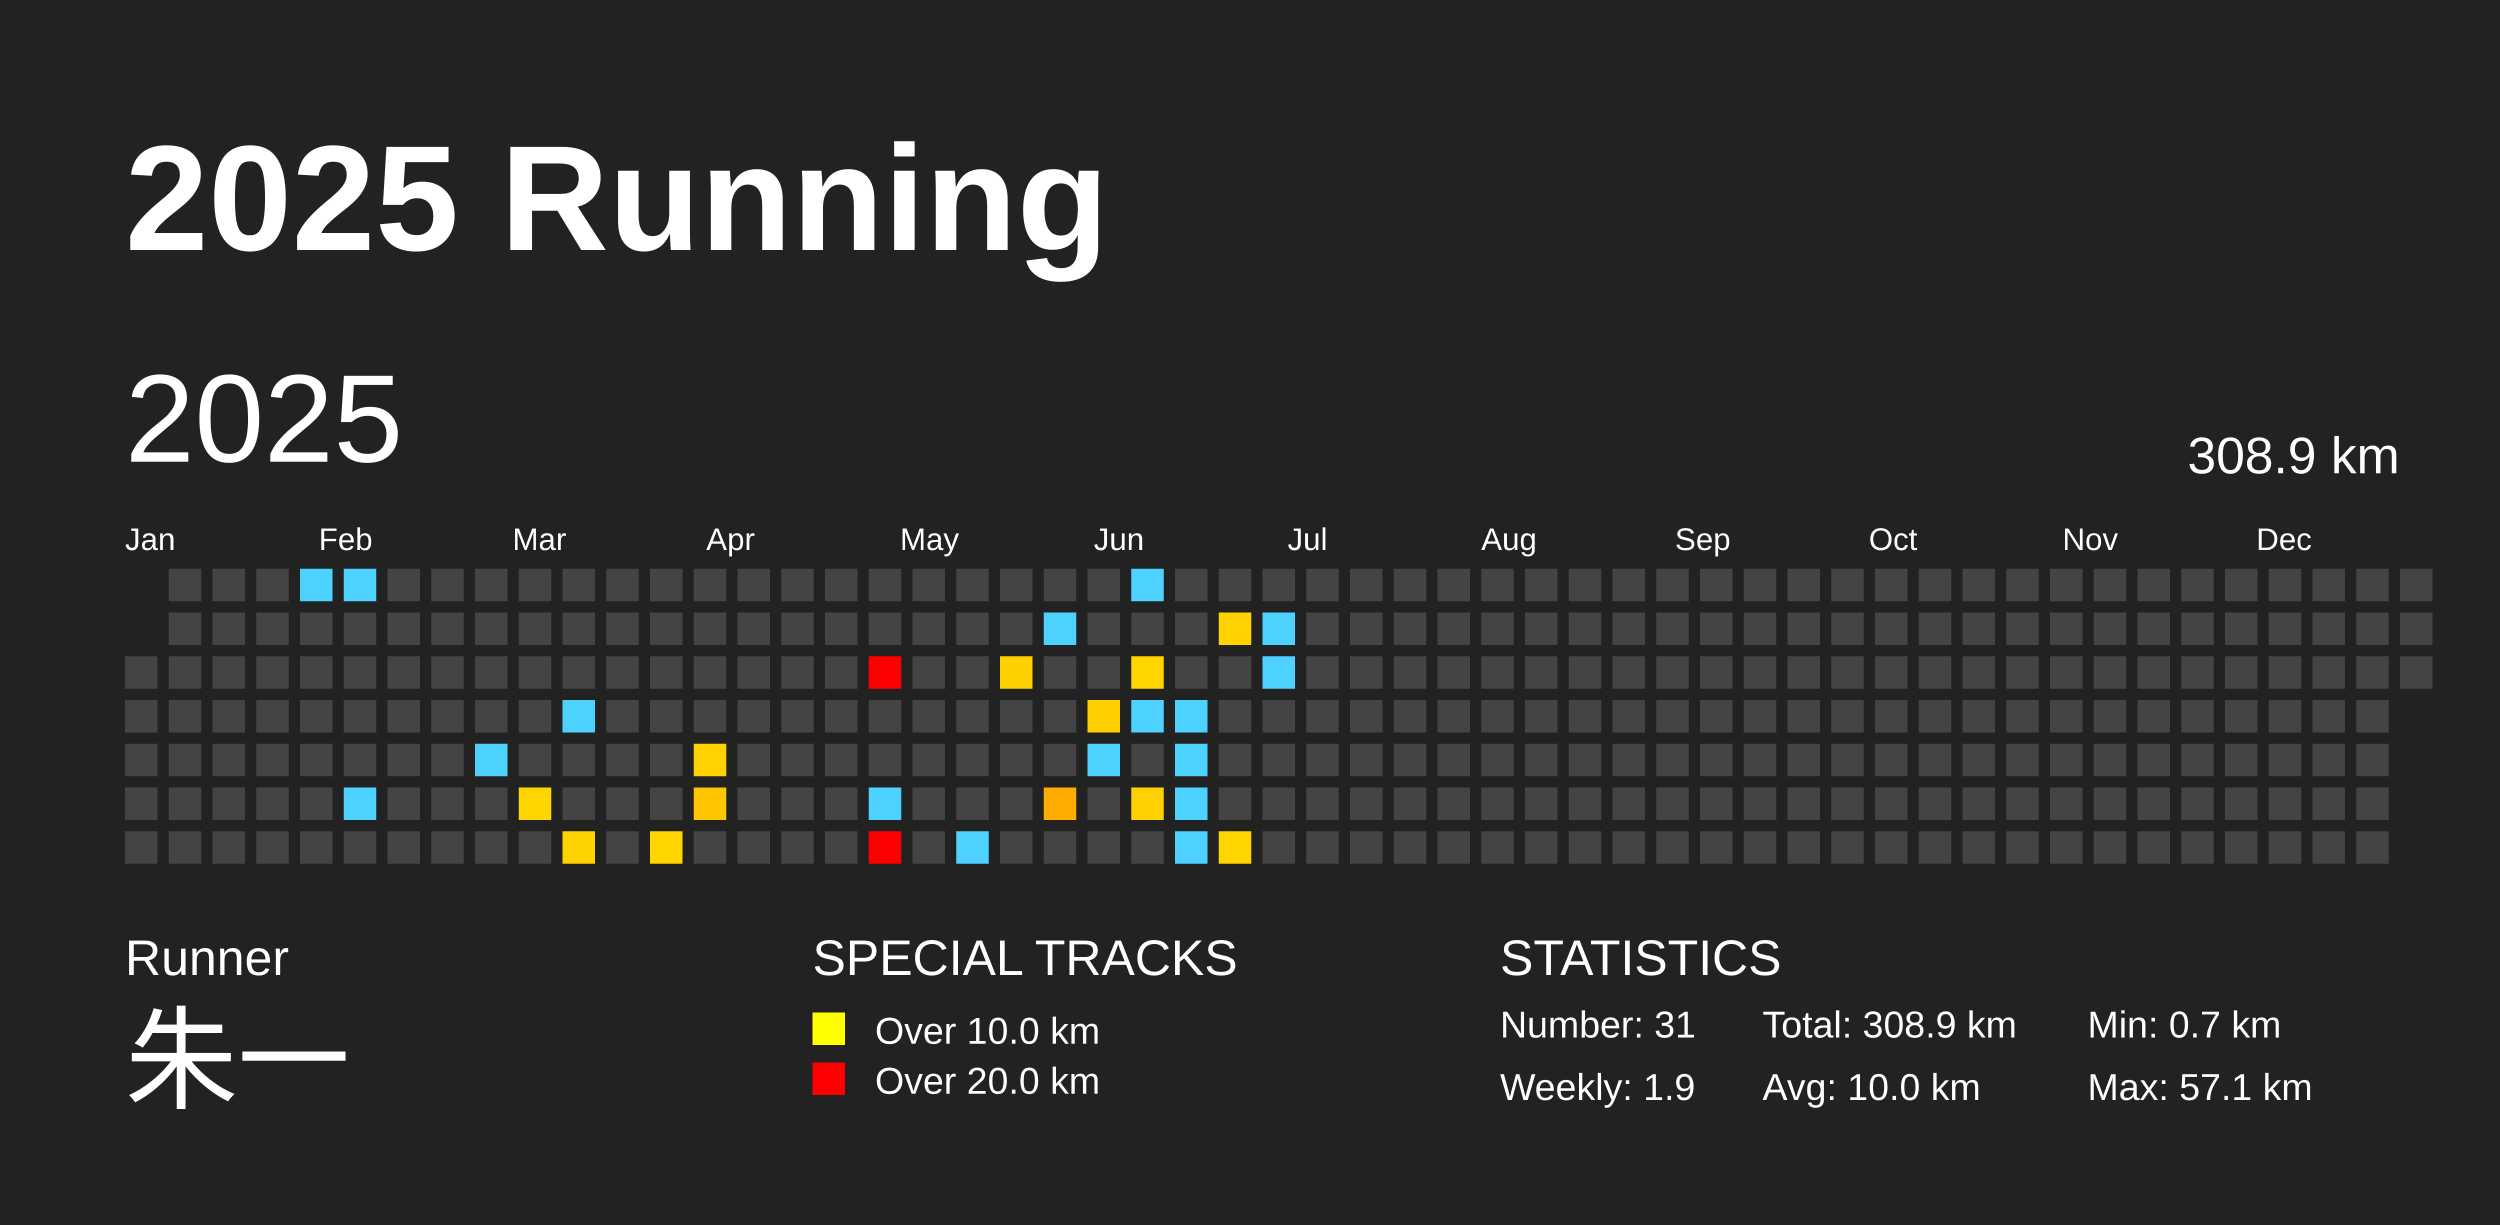
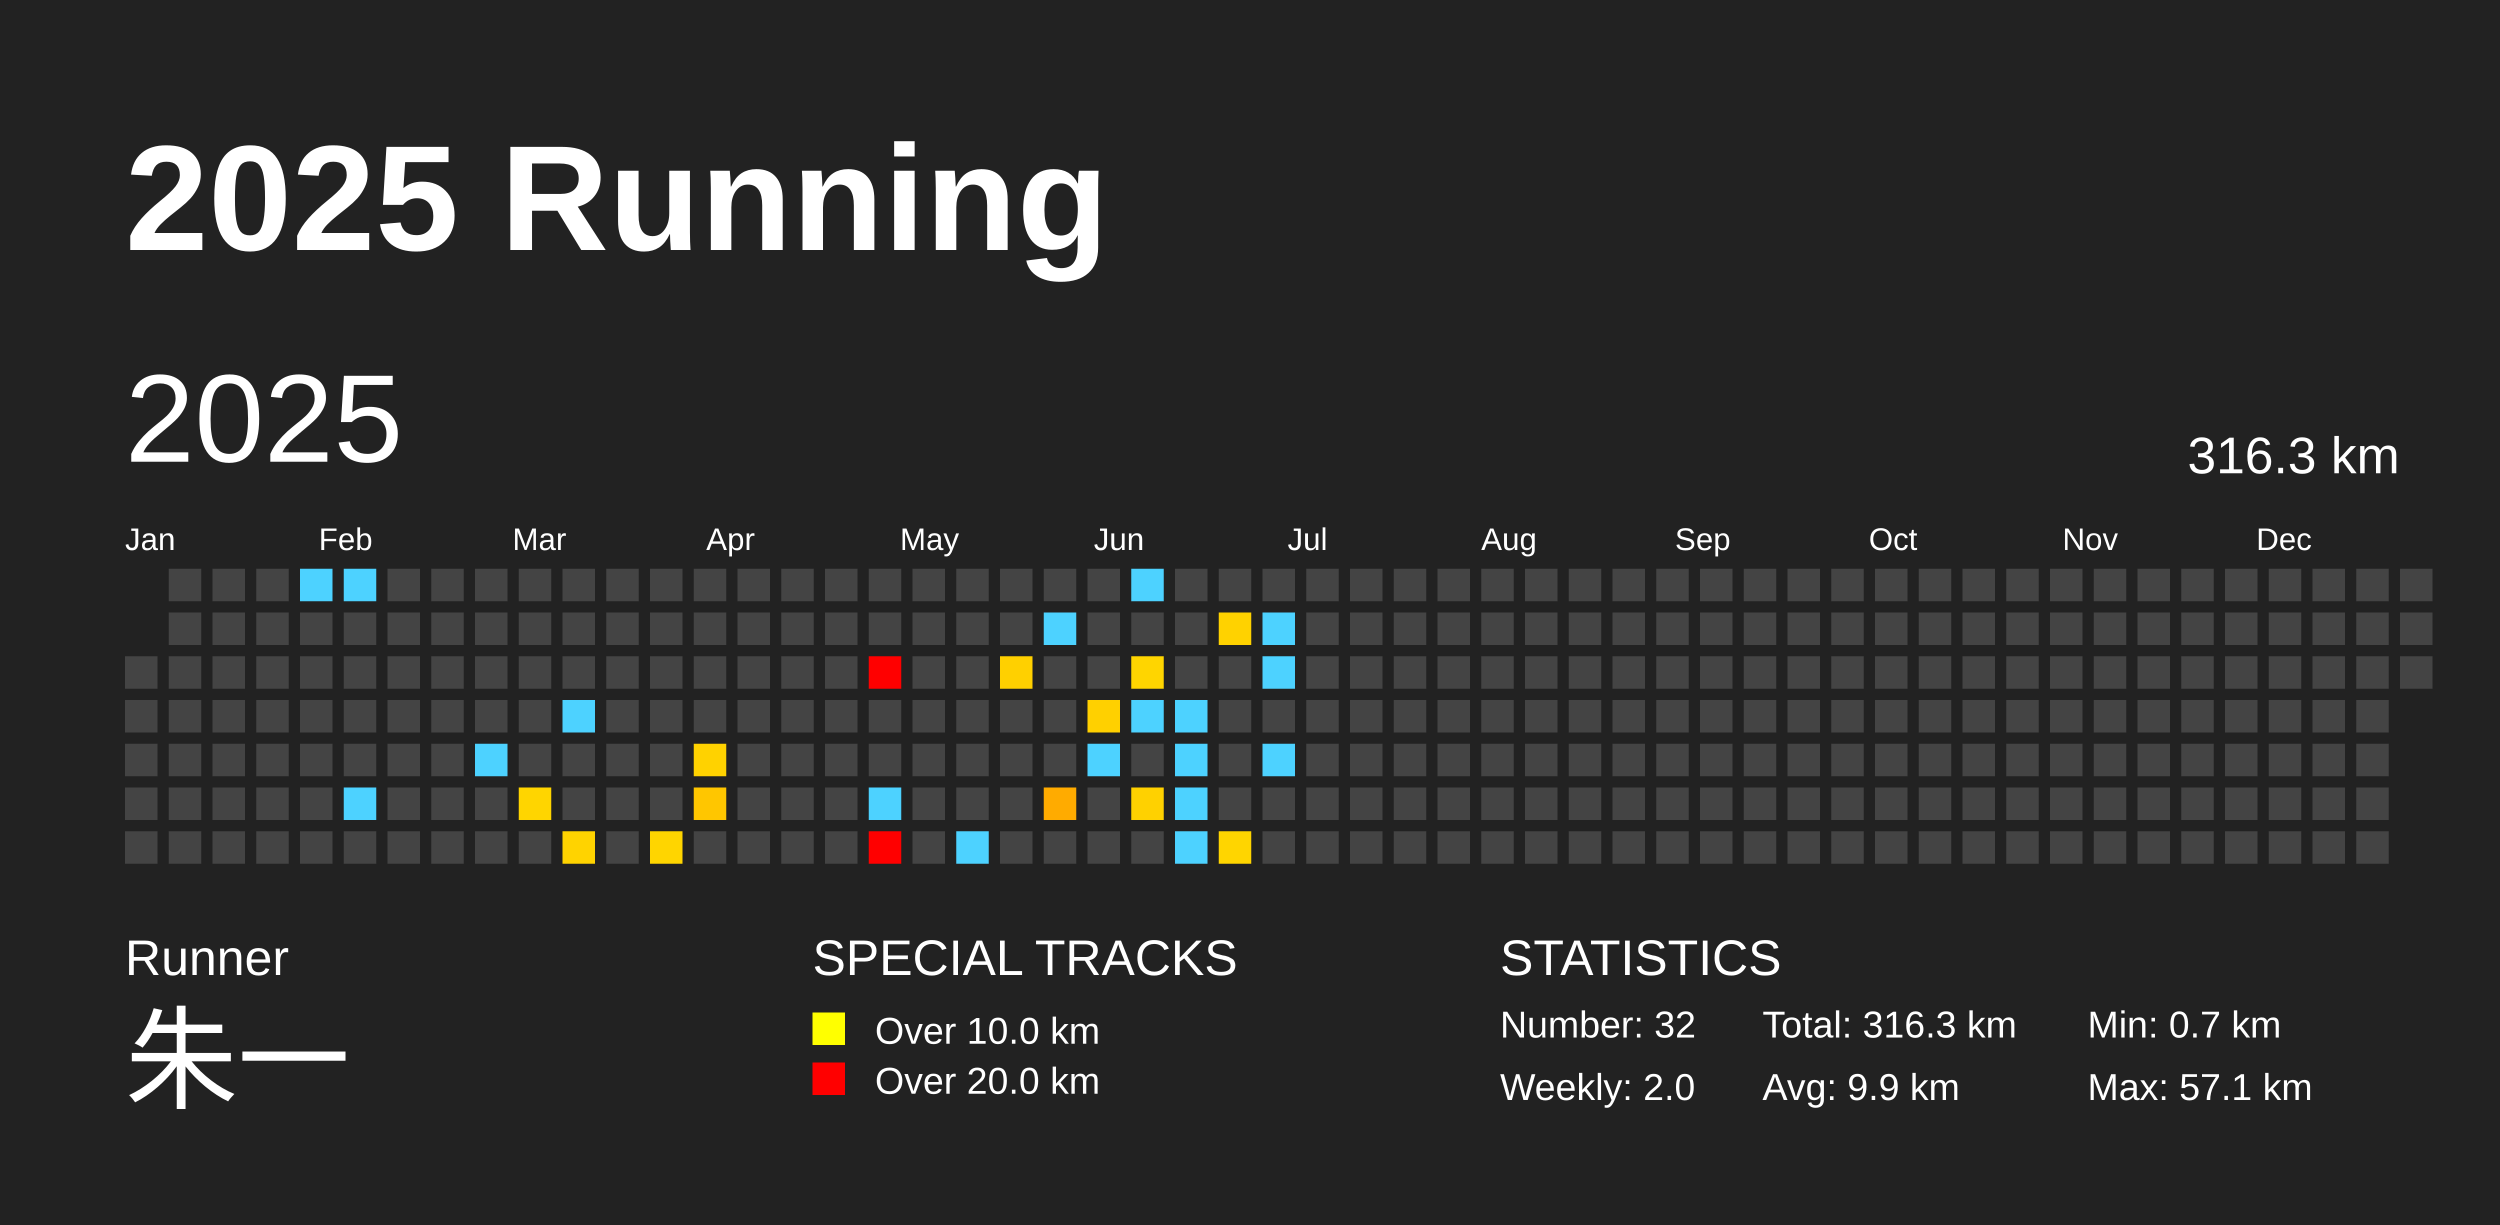
<svg xmlns="http://www.w3.org/2000/svg" baseProfile="full" height="98mm" version="1.1" viewBox="0,0,200,98" width="200mm">
  <defs />
  <rect fill="#222222" height="98" width="200" x="0" y="0" />
  <text fill="#FFFFFF" style="font-size:12px; font-family:Arial; font-weight:bold;" x="10" y="20">2025 Running</text>
  <text fill="#FFFFFF" style="font-size:4px; font-family:Arial" x="10" y="78">Runner</text>
  <text fill="#FFFFFF" style="font-size:9px; font-family:Arial" x="10" y="88">朱一</text>
  <text fill="#FFFFFF" style="font-size:4px; font-family:Arial" x="65" y="78">SPECIAL TRACKS</text>
  <rect fill="yellow" height="2.6" width="2.6" x="65" y="81" />
  <text fill="#FFFFFF" style="font-size:3px; font-family:Arial" x="70" y="83.5">Over 10.0 km</text>
  <rect fill="red" height="2.6" width="2.6" x="65" y="85" />
  <text fill="#FFFFFF" style="font-size:3px; font-family:Arial" x="70" y="87.5">Over 20.0 km</text>
  <text fill="#FFFFFF" style="font-size:4px; font-family:Arial" x="120" y="78">STATISTICS</text>
-   <text fill="#FFFFFF" style="font-size:3px; font-family:Arial" x="120" y="83">Number: 31</text>
-   <text fill="#FFFFFF" style="font-size:3px; font-family:Arial" x="120" y="88">Weekly: 1.9</text>
-   <text fill="#FFFFFF" style="font-size:3px; font-family:Arial" x="141" y="83">Total: 308.9 km</text>
-   <text fill="#FFFFFF" style="font-size:3px; font-family:Arial" x="141" y="88">Avg: 10.0 km</text>
+   <text fill="#FFFFFF" style="font-size:3px; font-family:Arial" x="120" y="83">Number: 32</text>
+   <text fill="#FFFFFF" style="font-size:3px; font-family:Arial" x="120" y="88">Weekly: 2.0</text>
+   <text fill="#FFFFFF" style="font-size:3px; font-family:Arial" x="141" y="83">Total: 316.3 km</text>
+   <text fill="#FFFFFF" style="font-size:3px; font-family:Arial" x="141" y="88">Avg: 9.9 km</text>
  <text fill="#FFFFFF" style="font-size:3px; font-family:Arial" x="167" y="83">Min: 0.7 km</text>
  <text fill="#FFFFFF" style="font-size:3px; font-family:Arial" x="167" y="88">Max: 57.1 km</text>
  <text dominant-baseline="hanging" fill="#FFFFFF" style="font-size:10.0px; font-family:Arial;" x="10" y="30">2025</text>
-   <text dominant-baseline="hanging" fill="#FFFFFF" style="font-size:4.125px; font-family:Arial;" x="175" y="35">308.9 km</text>
+   <text dominant-baseline="hanging" fill="#FFFFFF" style="font-size:4.125px; font-family:Arial;" x="175" y="35">316.3 km</text>
  <text fill="#FFFFFF" style="font-size:2.5px; font-family:Arial" x="10.0" y="44">Jan</text>
  <text fill="#FFFFFF" style="font-size:2.5px; font-family:Arial" x="25.5" y="44">Feb</text>
  <text fill="#FFFFFF" style="font-size:2.5px; font-family:Arial" x="41.0" y="44">Mar</text>
  <text fill="#FFFFFF" style="font-size:2.5px; font-family:Arial" x="56.5" y="44">Apr</text>
  <text fill="#FFFFFF" style="font-size:2.5px; font-family:Arial" x="72.0" y="44">May</text>
  <text fill="#FFFFFF" style="font-size:2.5px; font-family:Arial" x="87.5" y="44">Jun</text>
  <text fill="#FFFFFF" style="font-size:2.5px; font-family:Arial" x="103.0" y="44">Jul</text>
  <text fill="#FFFFFF" style="font-size:2.5px; font-family:Arial" x="118.5" y="44">Aug</text>
  <text fill="#FFFFFF" style="font-size:2.5px; font-family:Arial" x="134.0" y="44">Sep</text>
  <text fill="#FFFFFF" style="font-size:2.5px; font-family:Arial" x="149.5" y="44">Oct</text>
  <text fill="#FFFFFF" style="font-size:2.5px; font-family:Arial" x="165.0" y="44">Nov</text>
  <text fill="#FFFFFF" style="font-size:2.5px; font-family:Arial" x="180.5" y="44">Dec</text>
  <rect fill="#444444" height="2.6" width="2.6" x="10.0" y="52.5" />
  <rect fill="#444444" height="2.6" width="2.6" x="10.0" y="56.0" />
  <rect fill="#444444" height="2.6" width="2.6" x="10.0" y="59.5" />
  <rect fill="#444444" height="2.6" width="2.6" x="10.0" y="63.0" />
  <rect fill="#444444" height="2.6" width="2.6" x="10.0" y="66.5" />
  <rect fill="#444444" height="2.6" width="2.6" x="13.5" y="45.5" />
  <rect fill="#444444" height="2.6" width="2.6" x="13.5" y="49.0" />
  <rect fill="#444444" height="2.6" width="2.6" x="13.5" y="52.5" />
  <rect fill="#444444" height="2.6" width="2.6" x="13.5" y="56.0" />
  <rect fill="#444444" height="2.6" width="2.6" x="13.5" y="59.5" />
  <rect fill="#444444" height="2.6" width="2.6" x="13.5" y="63.0" />
  <rect fill="#444444" height="2.6" width="2.6" x="13.5" y="66.5" />
  <rect fill="#444444" height="2.6" width="2.6" x="17.0" y="45.5" />
  <rect fill="#444444" height="2.6" width="2.6" x="17.0" y="49.0" />
  <rect fill="#444444" height="2.6" width="2.6" x="17.0" y="52.5" />
  <rect fill="#444444" height="2.6" width="2.6" x="17.0" y="56.0" />
  <rect fill="#444444" height="2.6" width="2.6" x="17.0" y="59.5" />
  <rect fill="#444444" height="2.6" width="2.6" x="17.0" y="63.0" />
  <rect fill="#444444" height="2.6" width="2.6" x="17.0" y="66.5" />
  <rect fill="#444444" height="2.6" width="2.6" x="20.5" y="45.5" />
  <rect fill="#444444" height="2.6" width="2.6" x="20.5" y="49.0" />
  <rect fill="#444444" height="2.6" width="2.6" x="20.5" y="52.5" />
  <rect fill="#444444" height="2.6" width="2.6" x="20.5" y="56.0" />
  <rect fill="#444444" height="2.6" width="2.6" x="20.5" y="59.5" />
  <rect fill="#444444" height="2.6" width="2.6" x="20.5" y="63.0" />
  <rect fill="#444444" height="2.6" width="2.6" x="20.5" y="66.5" />
  <rect fill="#4dd2ff" height="2.6" width="2.6" x="24.0" y="45.5" />
  <rect fill="#444444" height="2.6" width="2.6" x="24.0" y="49.0" />
  <rect fill="#444444" height="2.6" width="2.6" x="24.0" y="52.5" />
  <rect fill="#444444" height="2.6" width="2.6" x="24.0" y="56.0" />
  <rect fill="#444444" height="2.6" width="2.6" x="24.0" y="59.5" />
  <rect fill="#444444" height="2.6" width="2.6" x="24.0" y="63.0" />
  <rect fill="#444444" height="2.6" width="2.6" x="24.0" y="66.5" />
  <rect fill="#4dd2ff" height="2.6" width="2.6" x="27.5" y="45.5" />
  <rect fill="#444444" height="2.6" width="2.6" x="27.5" y="49.0" />
  <rect fill="#444444" height="2.6" width="2.6" x="27.5" y="52.5" />
  <rect fill="#444444" height="2.6" width="2.6" x="27.5" y="56.0" />
  <rect fill="#444444" height="2.6" width="2.6" x="27.5" y="59.5" />
  <rect fill="#4dd2ff" height="2.6" width="2.6" x="27.5" y="63.0" />
  <rect fill="#444444" height="2.6" width="2.6" x="27.5" y="66.5" />
  <rect fill="#444444" height="2.6" width="2.6" x="31.0" y="45.5" />
  <rect fill="#444444" height="2.6" width="2.6" x="31.0" y="49.0" />
  <rect fill="#444444" height="2.6" width="2.6" x="31.0" y="52.5" />
  <rect fill="#444444" height="2.6" width="2.6" x="31.0" y="56.0" />
  <rect fill="#444444" height="2.6" width="2.6" x="31.0" y="59.5" />
  <rect fill="#444444" height="2.6" width="2.6" x="31.0" y="63.0" />
  <rect fill="#444444" height="2.6" width="2.6" x="31.0" y="66.5" />
  <rect fill="#444444" height="2.6" width="2.6" x="34.5" y="45.5" />
  <rect fill="#444444" height="2.6" width="2.6" x="34.5" y="49.0" />
  <rect fill="#444444" height="2.6" width="2.6" x="34.5" y="52.5" />
  <rect fill="#444444" height="2.6" width="2.6" x="34.5" y="56.0" />
  <rect fill="#444444" height="2.6" width="2.6" x="34.5" y="59.5" />
  <rect fill="#444444" height="2.6" width="2.6" x="34.5" y="63.0" />
  <rect fill="#444444" height="2.6" width="2.6" x="34.5" y="66.5" />
  <rect fill="#444444" height="2.6" width="2.6" x="38.0" y="45.5" />
  <rect fill="#444444" height="2.6" width="2.6" x="38.0" y="49.0" />
  <rect fill="#444444" height="2.6" width="2.6" x="38.0" y="52.5" />
  <rect fill="#444444" height="2.6" width="2.6" x="38.0" y="56.0" />
  <rect fill="#4dd2ff" height="2.6" width="2.6" x="38.0" y="59.5" />
  <rect fill="#444444" height="2.6" width="2.6" x="38.0" y="63.0" />
  <rect fill="#444444" height="2.6" width="2.6" x="38.0" y="66.5" />
  <rect fill="#444444" height="2.6" width="2.6" x="41.5" y="45.5" />
  <rect fill="#444444" height="2.6" width="2.6" x="41.5" y="49.0" />
  <rect fill="#444444" height="2.6" width="2.6" x="41.5" y="52.5" />
  <rect fill="#444444" height="2.6" width="2.6" x="41.5" y="56.0" />
  <rect fill="#444444" height="2.6" width="2.6" x="41.5" y="59.5" />
  <rect fill="#ffd500" height="2.6" width="2.6" x="41.5" y="63.0" />
  <rect fill="#444444" height="2.6" width="2.6" x="41.5" y="66.5" />
  <rect fill="#444444" height="2.6" width="2.6" x="45.0" y="45.5" />
  <rect fill="#444444" height="2.6" width="2.6" x="45.0" y="49.0" />
  <rect fill="#444444" height="2.6" width="2.6" x="45.0" y="52.5" />
  <rect fill="#4dd2ff" height="2.6" width="2.6" x="45.0" y="56.0" />
  <rect fill="#444444" height="2.6" width="2.6" x="45.0" y="59.5" />
  <rect fill="#444444" height="2.6" width="2.6" x="45.0" y="63.0" />
  <rect fill="#ffd300" height="2.6" width="2.6" x="45.0" y="66.5" />
  <rect fill="#444444" height="2.6" width="2.6" x="48.5" y="45.5" />
  <rect fill="#444444" height="2.6" width="2.6" x="48.5" y="49.0" />
  <rect fill="#444444" height="2.6" width="2.6" x="48.5" y="52.5" />
  <rect fill="#444444" height="2.6" width="2.6" x="48.5" y="56.0" />
  <rect fill="#444444" height="2.6" width="2.6" x="48.5" y="59.5" />
  <rect fill="#444444" height="2.6" width="2.6" x="48.5" y="63.0" />
  <rect fill="#444444" height="2.6" width="2.6" x="48.5" y="66.5" />
  <rect fill="#444444" height="2.6" width="2.6" x="52.0" y="45.5" />
  <rect fill="#444444" height="2.6" width="2.6" x="52.0" y="49.0" />
  <rect fill="#444444" height="2.6" width="2.6" x="52.0" y="52.5" />
  <rect fill="#444444" height="2.6" width="2.6" x="52.0" y="56.0" />
  <rect fill="#444444" height="2.6" width="2.6" x="52.0" y="59.5" />
  <rect fill="#444444" height="2.6" width="2.6" x="52.0" y="63.0" />
  <rect fill="#ffd500" height="2.6" width="2.6" x="52.0" y="66.5" />
  <rect fill="#444444" height="2.6" width="2.6" x="55.5" y="45.5" />
  <rect fill="#444444" height="2.6" width="2.6" x="55.5" y="49.0" />
  <rect fill="#444444" height="2.6" width="2.6" x="55.5" y="52.5" />
  <rect fill="#444444" height="2.6" width="2.6" x="55.5" y="56.0" />
  <rect fill="#ffd200" height="2.6" width="2.6" x="55.5" y="59.5" />
  <rect fill="#ffc600" height="2.6" width="2.6" x="55.5" y="63.0" />
  <rect fill="#444444" height="2.6" width="2.6" x="55.5" y="66.5" />
  <rect fill="#444444" height="2.6" width="2.6" x="59.0" y="45.5" />
  <rect fill="#444444" height="2.6" width="2.6" x="59.0" y="49.0" />
  <rect fill="#444444" height="2.6" width="2.6" x="59.0" y="52.5" />
  <rect fill="#444444" height="2.6" width="2.6" x="59.0" y="56.0" />
  <rect fill="#444444" height="2.6" width="2.6" x="59.0" y="59.5" />
  <rect fill="#444444" height="2.6" width="2.6" x="59.0" y="63.0" />
  <rect fill="#444444" height="2.6" width="2.6" x="59.0" y="66.5" />
  <rect fill="#444444" height="2.6" width="2.6" x="62.5" y="45.5" />
  <rect fill="#444444" height="2.6" width="2.6" x="62.5" y="49.0" />
  <rect fill="#444444" height="2.6" width="2.6" x="62.5" y="52.5" />
  <rect fill="#444444" height="2.6" width="2.6" x="62.5" y="56.0" />
  <rect fill="#444444" height="2.6" width="2.6" x="62.5" y="59.5" />
  <rect fill="#444444" height="2.6" width="2.6" x="62.5" y="63.0" />
  <rect fill="#444444" height="2.6" width="2.6" x="62.5" y="66.5" />
  <rect fill="#444444" height="2.6" width="2.6" x="66.0" y="45.5" />
  <rect fill="#444444" height="2.6" width="2.6" x="66.0" y="49.0" />
  <rect fill="#444444" height="2.6" width="2.6" x="66.0" y="52.5" />
  <rect fill="#444444" height="2.6" width="2.6" x="66.0" y="56.0" />
  <rect fill="#444444" height="2.6" width="2.6" x="66.0" y="59.5" />
  <rect fill="#444444" height="2.6" width="2.6" x="66.0" y="63.0" />
  <rect fill="#444444" height="2.6" width="2.6" x="66.0" y="66.5" />
  <rect fill="#444444" height="2.6" width="2.6" x="69.5" y="45.5" />
  <rect fill="#444444" height="2.6" width="2.6" x="69.5" y="49.0" />
  <rect fill="red" height="2.6" width="2.6" x="69.5" y="52.5" />
  <rect fill="#444444" height="2.6" width="2.6" x="69.5" y="56.0" />
  <rect fill="#444444" height="2.6" width="2.6" x="69.5" y="59.5" />
  <rect fill="#4dd2ff" height="2.6" width="2.6" x="69.5" y="63.0" />
  <rect fill="red" height="2.6" width="2.6" x="69.5" y="66.5" />
  <rect fill="#444444" height="2.6" width="2.6" x="73.0" y="45.5" />
  <rect fill="#444444" height="2.6" width="2.6" x="73.0" y="49.0" />
  <rect fill="#444444" height="2.6" width="2.6" x="73.0" y="52.5" />
  <rect fill="#444444" height="2.6" width="2.6" x="73.0" y="56.0" />
  <rect fill="#444444" height="2.6" width="2.6" x="73.0" y="59.5" />
  <rect fill="#444444" height="2.6" width="2.6" x="73.0" y="63.0" />
  <rect fill="#444444" height="2.6" width="2.6" x="73.0" y="66.5" />
  <rect fill="#444444" height="2.6" width="2.6" x="76.5" y="45.5" />
  <rect fill="#444444" height="2.6" width="2.6" x="76.5" y="49.0" />
  <rect fill="#444444" height="2.6" width="2.6" x="76.5" y="52.5" />
  <rect fill="#444444" height="2.6" width="2.6" x="76.5" y="56.0" />
  <rect fill="#444444" height="2.6" width="2.6" x="76.5" y="59.5" />
  <rect fill="#444444" height="2.6" width="2.6" x="76.5" y="63.0" />
  <rect fill="#4dd2ff" height="2.6" width="2.6" x="76.5" y="66.5" />
  <rect fill="#444444" height="2.6" width="2.6" x="80.0" y="45.5" />
  <rect fill="#444444" height="2.6" width="2.6" x="80.0" y="49.0" />
  <rect fill="#ffd000" height="2.6" width="2.6" x="80.0" y="52.5" />
  <rect fill="#444444" height="2.6" width="2.6" x="80.0" y="56.0" />
  <rect fill="#444444" height="2.6" width="2.6" x="80.0" y="59.5" />
  <rect fill="#444444" height="2.6" width="2.6" x="80.0" y="63.0" />
  <rect fill="#444444" height="2.6" width="2.6" x="80.0" y="66.5" />
  <rect fill="#444444" height="2.6" width="2.6" x="83.5" y="45.5" />
  <rect fill="#4dd2ff" height="2.6" width="2.6" x="83.5" y="49.0" />
  <rect fill="#444444" height="2.6" width="2.6" x="83.5" y="52.5" />
  <rect fill="#444444" height="2.6" width="2.6" x="83.5" y="56.0" />
  <rect fill="#444444" height="2.6" width="2.6" x="83.5" y="59.5" />
  <rect fill="#ffab00" height="2.6" width="2.6" x="83.5" y="63.0" />
  <rect fill="#444444" height="2.6" width="2.6" x="83.5" y="66.5" />
  <rect fill="#444444" height="2.6" width="2.6" x="87.0" y="45.5" />
  <rect fill="#444444" height="2.6" width="2.6" x="87.0" y="49.0" />
  <rect fill="#444444" height="2.6" width="2.6" x="87.0" y="52.5" />
  <rect fill="#ffd000" height="2.6" width="2.6" x="87.0" y="56.0" />
  <rect fill="#4dd2ff" height="2.6" width="2.6" x="87.0" y="59.5" />
  <rect fill="#444444" height="2.6" width="2.6" x="87.0" y="63.0" />
  <rect fill="#444444" height="2.6" width="2.6" x="87.0" y="66.5" />
  <rect fill="#4dd2ff" height="2.6" width="2.6" x="90.5" y="45.5" />
  <rect fill="#444444" height="2.6" width="2.6" x="90.5" y="49.0" />
  <rect fill="#ffd500" height="2.6" width="2.6" x="90.5" y="52.5" />
  <rect fill="#4dd2ff" height="2.6" width="2.6" x="90.5" y="56.0" />
  <rect fill="#444444" height="2.6" width="2.6" x="90.5" y="59.5" />
  <rect fill="#ffd100" height="2.6" width="2.6" x="90.5" y="63.0" />
  <rect fill="#444444" height="2.6" width="2.6" x="90.5" y="66.5" />
  <rect fill="#444444" height="2.6" width="2.6" x="94.0" y="45.5" />
  <rect fill="#444444" height="2.6" width="2.6" x="94.0" y="49.0" />
  <rect fill="#444444" height="2.6" width="2.6" x="94.0" y="52.5" />
  <rect fill="#4dd2ff" height="2.6" width="2.6" x="94.0" y="56.0" />
  <rect fill="#4dd2ff" height="2.6" width="2.6" x="94.0" y="59.5" />
  <rect fill="#4dd2ff" height="2.6" width="2.6" x="94.0" y="63.0" />
  <rect fill="#4dd2ff" height="2.6" width="2.6" x="94.0" y="66.5" />
  <rect fill="#444444" height="2.6" width="2.6" x="97.5" y="45.5" />
  <rect fill="#ffd200" height="2.6" width="2.6" x="97.5" y="49.0" />
  <rect fill="#444444" height="2.6" width="2.6" x="97.5" y="52.5" />
  <rect fill="#444444" height="2.6" width="2.6" x="97.5" y="56.0" />
  <rect fill="#444444" height="2.6" width="2.6" x="97.5" y="59.5" />
  <rect fill="#444444" height="2.6" width="2.6" x="97.5" y="63.0" />
  <rect fill="#ffd500" height="2.6" width="2.6" x="97.5" y="66.5" />
  <rect fill="#444444" height="2.6" width="2.6" x="101.0" y="45.5" />
  <rect fill="#4dd2ff" height="2.6" width="2.6" x="101.0" y="49.0" />
  <rect fill="#4dd2ff" height="2.6" width="2.6" x="101.0" y="52.5" />
  <rect fill="#444444" height="2.6" width="2.6" x="101.0" y="56.0" />
-   <rect fill="#444444" height="2.6" width="2.6" x="101.0" y="59.5" />
+   <rect fill="#4dd2ff" height="2.6" width="2.6" x="101.0" y="59.5" />
  <rect fill="#444444" height="2.6" width="2.6" x="101.0" y="63.0" />
  <rect fill="#444444" height="2.6" width="2.6" x="101.0" y="66.5" />
  <rect fill="#444444" height="2.6" width="2.6" x="104.5" y="45.5" />
  <rect fill="#444444" height="2.6" width="2.6" x="104.5" y="49.0" />
  <rect fill="#444444" height="2.6" width="2.6" x="104.5" y="52.5" />
  <rect fill="#444444" height="2.6" width="2.6" x="104.5" y="56.0" />
  <rect fill="#444444" height="2.6" width="2.6" x="104.5" y="59.5" />
  <rect fill="#444444" height="2.6" width="2.6" x="104.5" y="63.0" />
  <rect fill="#444444" height="2.6" width="2.6" x="104.5" y="66.5" />
  <rect fill="#444444" height="2.6" width="2.6" x="108.0" y="45.5" />
  <rect fill="#444444" height="2.6" width="2.6" x="108.0" y="49.0" />
  <rect fill="#444444" height="2.6" width="2.6" x="108.0" y="52.5" />
  <rect fill="#444444" height="2.6" width="2.6" x="108.0" y="56.0" />
  <rect fill="#444444" height="2.6" width="2.6" x="108.0" y="59.5" />
  <rect fill="#444444" height="2.6" width="2.6" x="108.0" y="63.0" />
  <rect fill="#444444" height="2.6" width="2.6" x="108.0" y="66.5" />
  <rect fill="#444444" height="2.6" width="2.6" x="111.5" y="45.5" />
  <rect fill="#444444" height="2.6" width="2.6" x="111.5" y="49.0" />
  <rect fill="#444444" height="2.6" width="2.6" x="111.5" y="52.5" />
  <rect fill="#444444" height="2.6" width="2.6" x="111.5" y="56.0" />
  <rect fill="#444444" height="2.6" width="2.6" x="111.5" y="59.5" />
  <rect fill="#444444" height="2.6" width="2.6" x="111.5" y="63.0" />
  <rect fill="#444444" height="2.6" width="2.6" x="111.5" y="66.5" />
  <rect fill="#444444" height="2.6" width="2.6" x="115.0" y="45.5" />
  <rect fill="#444444" height="2.6" width="2.6" x="115.0" y="49.0" />
  <rect fill="#444444" height="2.6" width="2.6" x="115.0" y="52.5" />
  <rect fill="#444444" height="2.6" width="2.6" x="115.0" y="56.0" />
  <rect fill="#444444" height="2.6" width="2.6" x="115.0" y="59.5" />
  <rect fill="#444444" height="2.6" width="2.6" x="115.0" y="63.0" />
  <rect fill="#444444" height="2.6" width="2.6" x="115.0" y="66.5" />
  <rect fill="#444444" height="2.6" width="2.6" x="118.5" y="45.5" />
  <rect fill="#444444" height="2.6" width="2.6" x="118.5" y="49.0" />
  <rect fill="#444444" height="2.6" width="2.6" x="118.5" y="52.5" />
  <rect fill="#444444" height="2.6" width="2.6" x="118.5" y="56.0" />
  <rect fill="#444444" height="2.6" width="2.6" x="118.5" y="59.5" />
  <rect fill="#444444" height="2.6" width="2.6" x="118.5" y="63.0" />
  <rect fill="#444444" height="2.6" width="2.6" x="118.5" y="66.5" />
  <rect fill="#444444" height="2.6" width="2.6" x="122.0" y="45.5" />
  <rect fill="#444444" height="2.6" width="2.6" x="122.0" y="49.0" />
  <rect fill="#444444" height="2.6" width="2.6" x="122.0" y="52.5" />
  <rect fill="#444444" height="2.6" width="2.6" x="122.0" y="56.0" />
  <rect fill="#444444" height="2.6" width="2.6" x="122.0" y="59.5" />
  <rect fill="#444444" height="2.6" width="2.6" x="122.0" y="63.0" />
  <rect fill="#444444" height="2.6" width="2.6" x="122.0" y="66.5" />
  <rect fill="#444444" height="2.6" width="2.6" x="125.5" y="45.5" />
  <rect fill="#444444" height="2.6" width="2.6" x="125.5" y="49.0" />
  <rect fill="#444444" height="2.6" width="2.6" x="125.5" y="52.5" />
  <rect fill="#444444" height="2.6" width="2.6" x="125.5" y="56.0" />
  <rect fill="#444444" height="2.6" width="2.6" x="125.5" y="59.5" />
  <rect fill="#444444" height="2.6" width="2.6" x="125.5" y="63.0" />
  <rect fill="#444444" height="2.6" width="2.6" x="125.5" y="66.5" />
  <rect fill="#444444" height="2.6" width="2.6" x="129.0" y="45.5" />
  <rect fill="#444444" height="2.6" width="2.6" x="129.0" y="49.0" />
  <rect fill="#444444" height="2.6" width="2.6" x="129.0" y="52.5" />
  <rect fill="#444444" height="2.6" width="2.6" x="129.0" y="56.0" />
  <rect fill="#444444" height="2.6" width="2.6" x="129.0" y="59.5" />
  <rect fill="#444444" height="2.6" width="2.6" x="129.0" y="63.0" />
  <rect fill="#444444" height="2.6" width="2.6" x="129.0" y="66.5" />
  <rect fill="#444444" height="2.6" width="2.6" x="132.5" y="45.5" />
  <rect fill="#444444" height="2.6" width="2.6" x="132.5" y="49.0" />
  <rect fill="#444444" height="2.6" width="2.6" x="132.5" y="52.5" />
  <rect fill="#444444" height="2.6" width="2.6" x="132.5" y="56.0" />
  <rect fill="#444444" height="2.6" width="2.6" x="132.5" y="59.5" />
  <rect fill="#444444" height="2.6" width="2.6" x="132.5" y="63.0" />
  <rect fill="#444444" height="2.6" width="2.6" x="132.5" y="66.5" />
  <rect fill="#444444" height="2.6" width="2.6" x="136.0" y="45.5" />
  <rect fill="#444444" height="2.6" width="2.6" x="136.0" y="49.0" />
  <rect fill="#444444" height="2.6" width="2.6" x="136.0" y="52.5" />
  <rect fill="#444444" height="2.6" width="2.6" x="136.0" y="56.0" />
  <rect fill="#444444" height="2.6" width="2.6" x="136.0" y="59.5" />
  <rect fill="#444444" height="2.6" width="2.6" x="136.0" y="63.0" />
  <rect fill="#444444" height="2.6" width="2.6" x="136.0" y="66.5" />
  <rect fill="#444444" height="2.6" width="2.6" x="139.5" y="45.5" />
  <rect fill="#444444" height="2.6" width="2.6" x="139.5" y="49.0" />
  <rect fill="#444444" height="2.6" width="2.6" x="139.5" y="52.5" />
  <rect fill="#444444" height="2.6" width="2.6" x="139.5" y="56.0" />
  <rect fill="#444444" height="2.6" width="2.6" x="139.5" y="59.5" />
  <rect fill="#444444" height="2.6" width="2.6" x="139.5" y="63.0" />
  <rect fill="#444444" height="2.6" width="2.6" x="139.5" y="66.5" />
  <rect fill="#444444" height="2.6" width="2.6" x="143.0" y="45.5" />
  <rect fill="#444444" height="2.6" width="2.6" x="143.0" y="49.0" />
  <rect fill="#444444" height="2.6" width="2.6" x="143.0" y="52.5" />
  <rect fill="#444444" height="2.6" width="2.6" x="143.0" y="56.0" />
  <rect fill="#444444" height="2.6" width="2.6" x="143.0" y="59.5" />
  <rect fill="#444444" height="2.6" width="2.6" x="143.0" y="63.0" />
  <rect fill="#444444" height="2.6" width="2.6" x="143.0" y="66.5" />
  <rect fill="#444444" height="2.6" width="2.6" x="146.5" y="45.5" />
  <rect fill="#444444" height="2.6" width="2.6" x="146.5" y="49.0" />
  <rect fill="#444444" height="2.6" width="2.6" x="146.5" y="52.5" />
  <rect fill="#444444" height="2.6" width="2.6" x="146.5" y="56.0" />
  <rect fill="#444444" height="2.6" width="2.6" x="146.5" y="59.5" />
  <rect fill="#444444" height="2.6" width="2.6" x="146.5" y="63.0" />
  <rect fill="#444444" height="2.6" width="2.6" x="146.5" y="66.5" />
  <rect fill="#444444" height="2.6" width="2.6" x="150.0" y="45.5" />
  <rect fill="#444444" height="2.6" width="2.6" x="150.0" y="49.0" />
  <rect fill="#444444" height="2.6" width="2.6" x="150.0" y="52.5" />
  <rect fill="#444444" height="2.6" width="2.6" x="150.0" y="56.0" />
  <rect fill="#444444" height="2.6" width="2.6" x="150.0" y="59.5" />
  <rect fill="#444444" height="2.6" width="2.6" x="150.0" y="63.0" />
  <rect fill="#444444" height="2.6" width="2.6" x="150.0" y="66.5" />
  <rect fill="#444444" height="2.6" width="2.6" x="153.5" y="45.5" />
  <rect fill="#444444" height="2.6" width="2.6" x="153.5" y="49.0" />
  <rect fill="#444444" height="2.6" width="2.6" x="153.5" y="52.5" />
  <rect fill="#444444" height="2.6" width="2.6" x="153.5" y="56.0" />
  <rect fill="#444444" height="2.6" width="2.6" x="153.5" y="59.5" />
  <rect fill="#444444" height="2.6" width="2.6" x="153.5" y="63.0" />
  <rect fill="#444444" height="2.6" width="2.6" x="153.5" y="66.5" />
  <rect fill="#444444" height="2.6" width="2.6" x="157.0" y="45.5" />
  <rect fill="#444444" height="2.6" width="2.6" x="157.0" y="49.0" />
  <rect fill="#444444" height="2.6" width="2.6" x="157.0" y="52.5" />
  <rect fill="#444444" height="2.6" width="2.6" x="157.0" y="56.0" />
  <rect fill="#444444" height="2.6" width="2.6" x="157.0" y="59.5" />
  <rect fill="#444444" height="2.6" width="2.6" x="157.0" y="63.0" />
  <rect fill="#444444" height="2.6" width="2.6" x="157.0" y="66.5" />
  <rect fill="#444444" height="2.6" width="2.6" x="160.5" y="45.5" />
  <rect fill="#444444" height="2.6" width="2.6" x="160.5" y="49.0" />
  <rect fill="#444444" height="2.6" width="2.6" x="160.5" y="52.5" />
  <rect fill="#444444" height="2.6" width="2.6" x="160.5" y="56.0" />
  <rect fill="#444444" height="2.6" width="2.6" x="160.5" y="59.5" />
  <rect fill="#444444" height="2.6" width="2.6" x="160.5" y="63.0" />
  <rect fill="#444444" height="2.6" width="2.6" x="160.5" y="66.5" />
  <rect fill="#444444" height="2.6" width="2.6" x="164.0" y="45.5" />
  <rect fill="#444444" height="2.6" width="2.6" x="164.0" y="49.0" />
  <rect fill="#444444" height="2.6" width="2.6" x="164.0" y="52.5" />
  <rect fill="#444444" height="2.6" width="2.6" x="164.0" y="56.0" />
  <rect fill="#444444" height="2.6" width="2.6" x="164.0" y="59.5" />
  <rect fill="#444444" height="2.6" width="2.6" x="164.0" y="63.0" />
  <rect fill="#444444" height="2.6" width="2.6" x="164.0" y="66.5" />
  <rect fill="#444444" height="2.6" width="2.6" x="167.5" y="45.5" />
  <rect fill="#444444" height="2.6" width="2.6" x="167.5" y="49.0" />
  <rect fill="#444444" height="2.6" width="2.6" x="167.5" y="52.5" />
  <rect fill="#444444" height="2.6" width="2.6" x="167.5" y="56.0" />
  <rect fill="#444444" height="2.6" width="2.6" x="167.5" y="59.5" />
  <rect fill="#444444" height="2.6" width="2.6" x="167.5" y="63.0" />
  <rect fill="#444444" height="2.6" width="2.6" x="167.5" y="66.5" />
  <rect fill="#444444" height="2.6" width="2.6" x="171.0" y="45.5" />
  <rect fill="#444444" height="2.6" width="2.6" x="171.0" y="49.0" />
  <rect fill="#444444" height="2.6" width="2.6" x="171.0" y="52.5" />
  <rect fill="#444444" height="2.6" width="2.6" x="171.0" y="56.0" />
  <rect fill="#444444" height="2.6" width="2.6" x="171.0" y="59.5" />
  <rect fill="#444444" height="2.6" width="2.6" x="171.0" y="63.0" />
  <rect fill="#444444" height="2.6" width="2.6" x="171.0" y="66.5" />
  <rect fill="#444444" height="2.6" width="2.6" x="174.5" y="45.5" />
  <rect fill="#444444" height="2.6" width="2.6" x="174.5" y="49.0" />
  <rect fill="#444444" height="2.6" width="2.6" x="174.5" y="52.5" />
  <rect fill="#444444" height="2.6" width="2.6" x="174.5" y="56.0" />
  <rect fill="#444444" height="2.6" width="2.6" x="174.5" y="59.5" />
  <rect fill="#444444" height="2.6" width="2.6" x="174.5" y="63.0" />
  <rect fill="#444444" height="2.6" width="2.6" x="174.5" y="66.5" />
  <rect fill="#444444" height="2.6" width="2.6" x="178.0" y="45.5" />
  <rect fill="#444444" height="2.6" width="2.6" x="178.0" y="49.0" />
  <rect fill="#444444" height="2.6" width="2.6" x="178.0" y="52.5" />
  <rect fill="#444444" height="2.6" width="2.6" x="178.0" y="56.0" />
  <rect fill="#444444" height="2.6" width="2.6" x="178.0" y="59.5" />
  <rect fill="#444444" height="2.6" width="2.6" x="178.0" y="63.0" />
  <rect fill="#444444" height="2.6" width="2.6" x="178.0" y="66.5" />
  <rect fill="#444444" height="2.6" width="2.6" x="181.5" y="45.5" />
  <rect fill="#444444" height="2.6" width="2.6" x="181.5" y="49.0" />
  <rect fill="#444444" height="2.6" width="2.6" x="181.5" y="52.5" />
  <rect fill="#444444" height="2.6" width="2.6" x="181.5" y="56.0" />
  <rect fill="#444444" height="2.6" width="2.6" x="181.5" y="59.5" />
  <rect fill="#444444" height="2.6" width="2.6" x="181.5" y="63.0" />
  <rect fill="#444444" height="2.6" width="2.6" x="181.5" y="66.5" />
  <rect fill="#444444" height="2.6" width="2.6" x="185.0" y="45.5" />
  <rect fill="#444444" height="2.6" width="2.6" x="185.0" y="49.0" />
  <rect fill="#444444" height="2.6" width="2.6" x="185.0" y="52.5" />
  <rect fill="#444444" height="2.6" width="2.6" x="185.0" y="56.0" />
  <rect fill="#444444" height="2.6" width="2.6" x="185.0" y="59.5" />
  <rect fill="#444444" height="2.6" width="2.6" x="185.0" y="63.0" />
  <rect fill="#444444" height="2.6" width="2.6" x="185.0" y="66.5" />
  <rect fill="#444444" height="2.6" width="2.6" x="188.5" y="45.5" />
  <rect fill="#444444" height="2.6" width="2.6" x="188.5" y="49.0" />
  <rect fill="#444444" height="2.6" width="2.6" x="188.5" y="52.5" />
  <rect fill="#444444" height="2.6" width="2.6" x="188.5" y="56.0" />
  <rect fill="#444444" height="2.6" width="2.6" x="188.5" y="59.5" />
  <rect fill="#444444" height="2.6" width="2.6" x="188.5" y="63.0" />
  <rect fill="#444444" height="2.6" width="2.6" x="188.5" y="66.5" />
  <rect fill="#444444" height="2.6" width="2.6" x="192.0" y="45.5" />
  <rect fill="#444444" height="2.6" width="2.6" x="192.0" y="49.0" />
  <rect fill="#444444" height="2.6" width="2.6" x="192.0" y="52.5" />
</svg>
